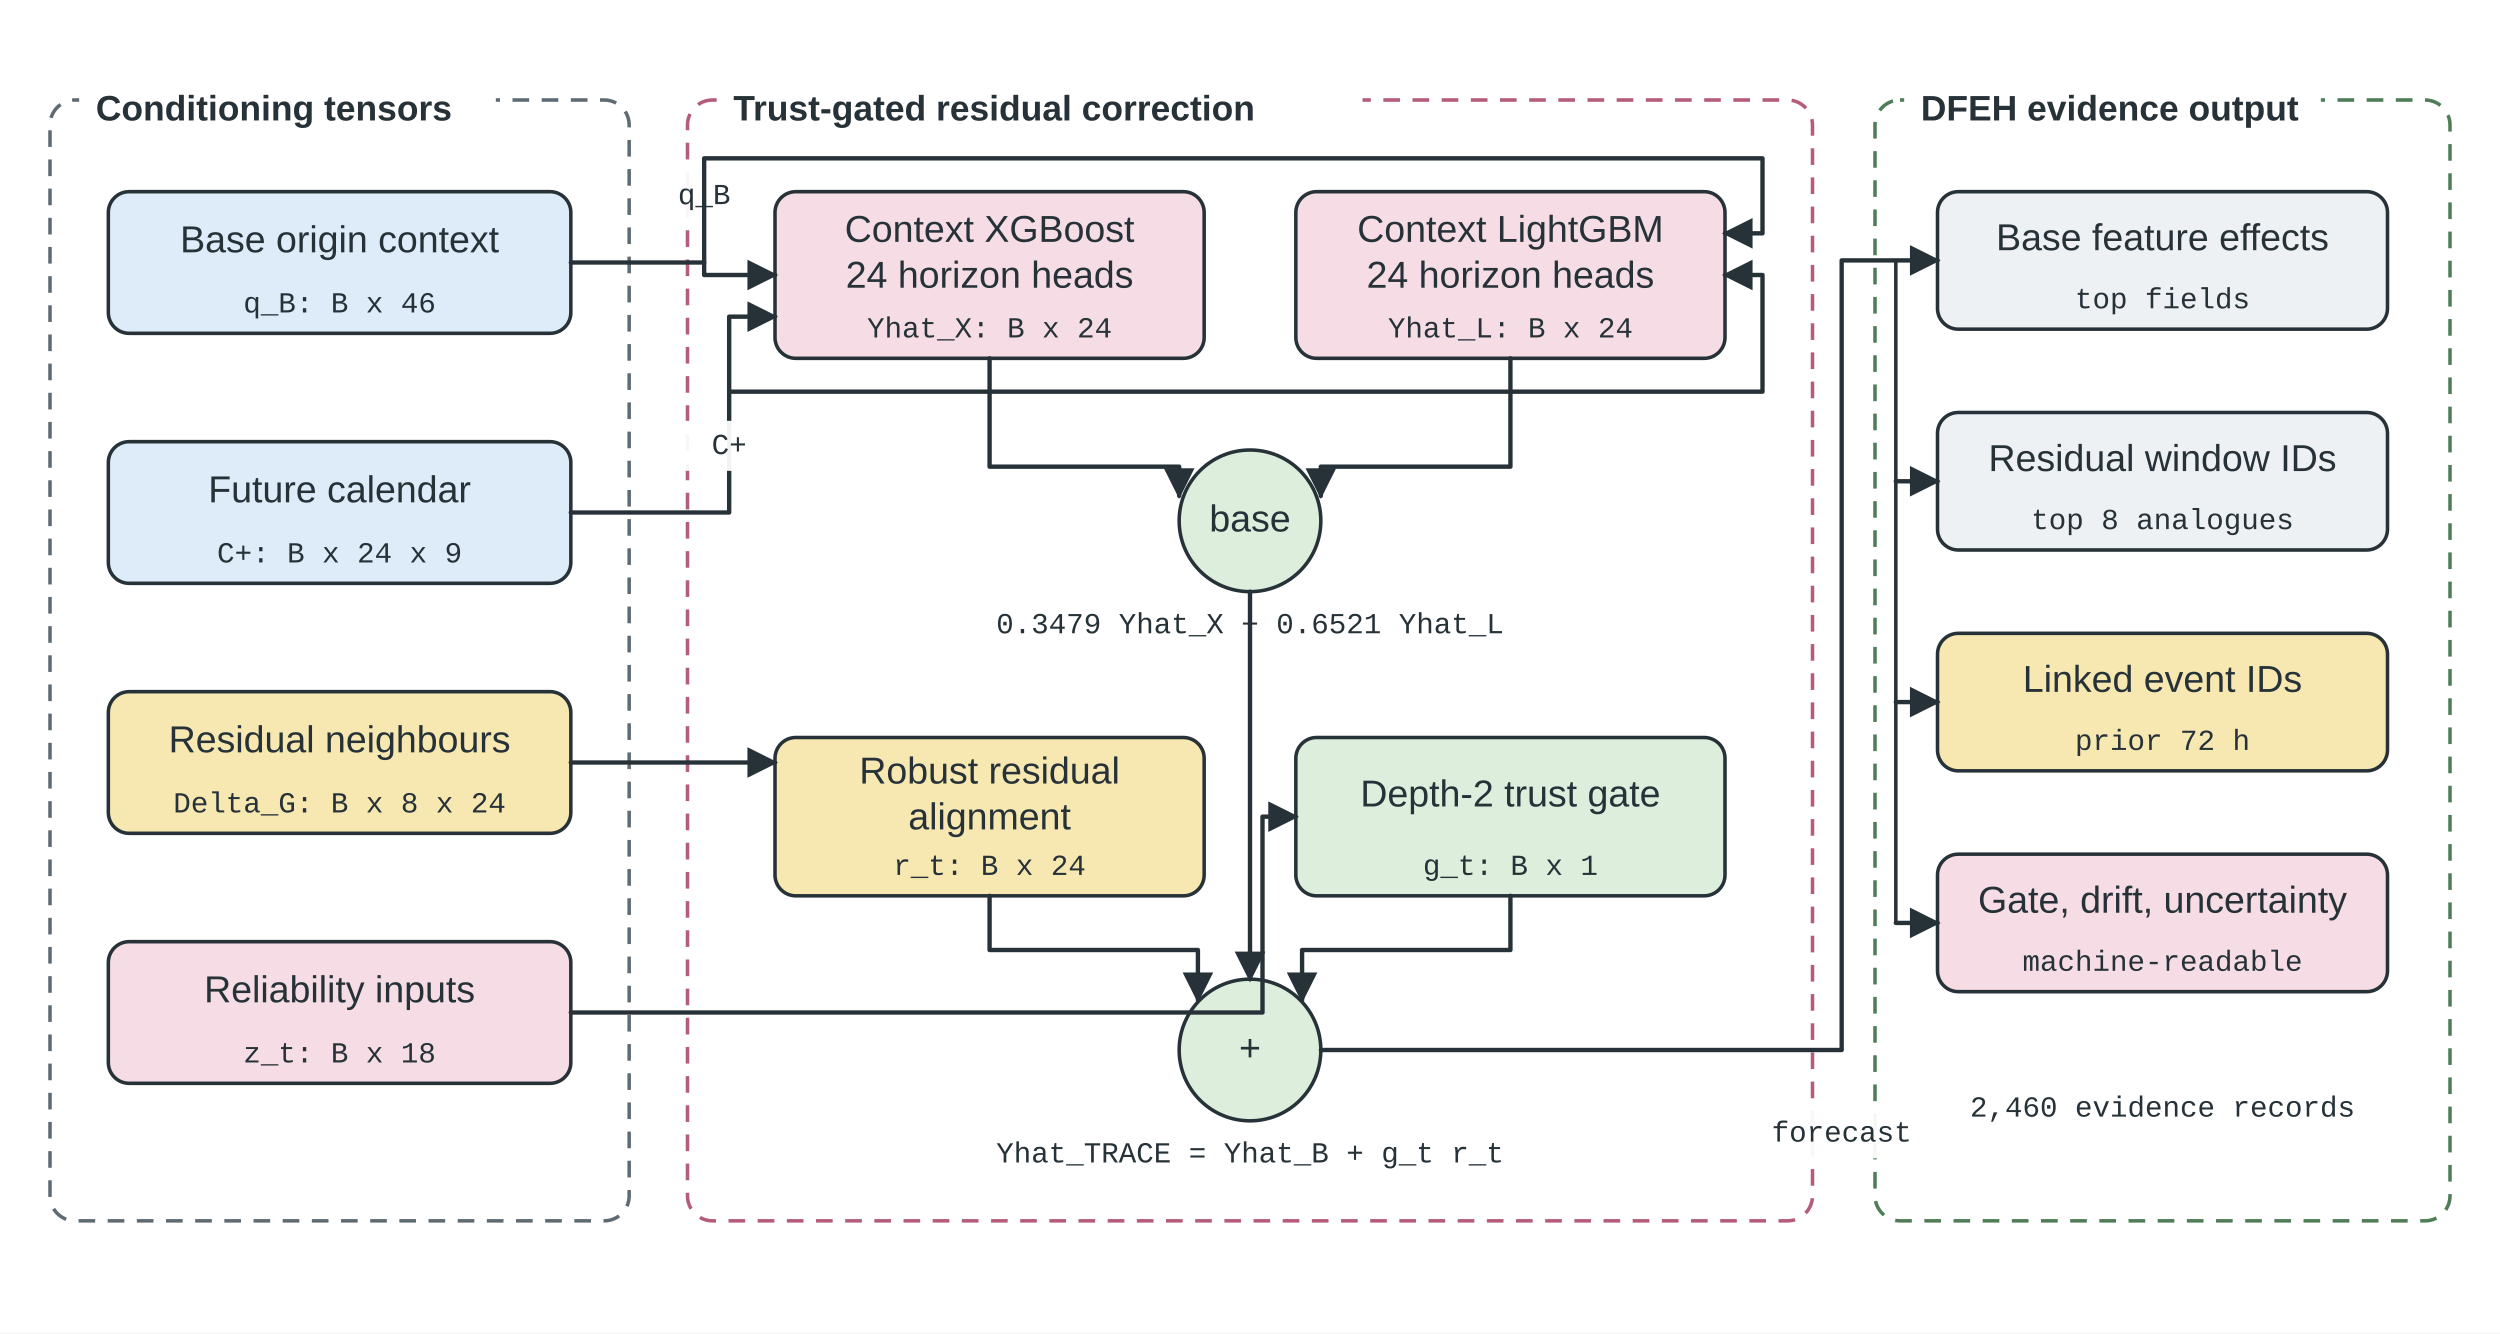
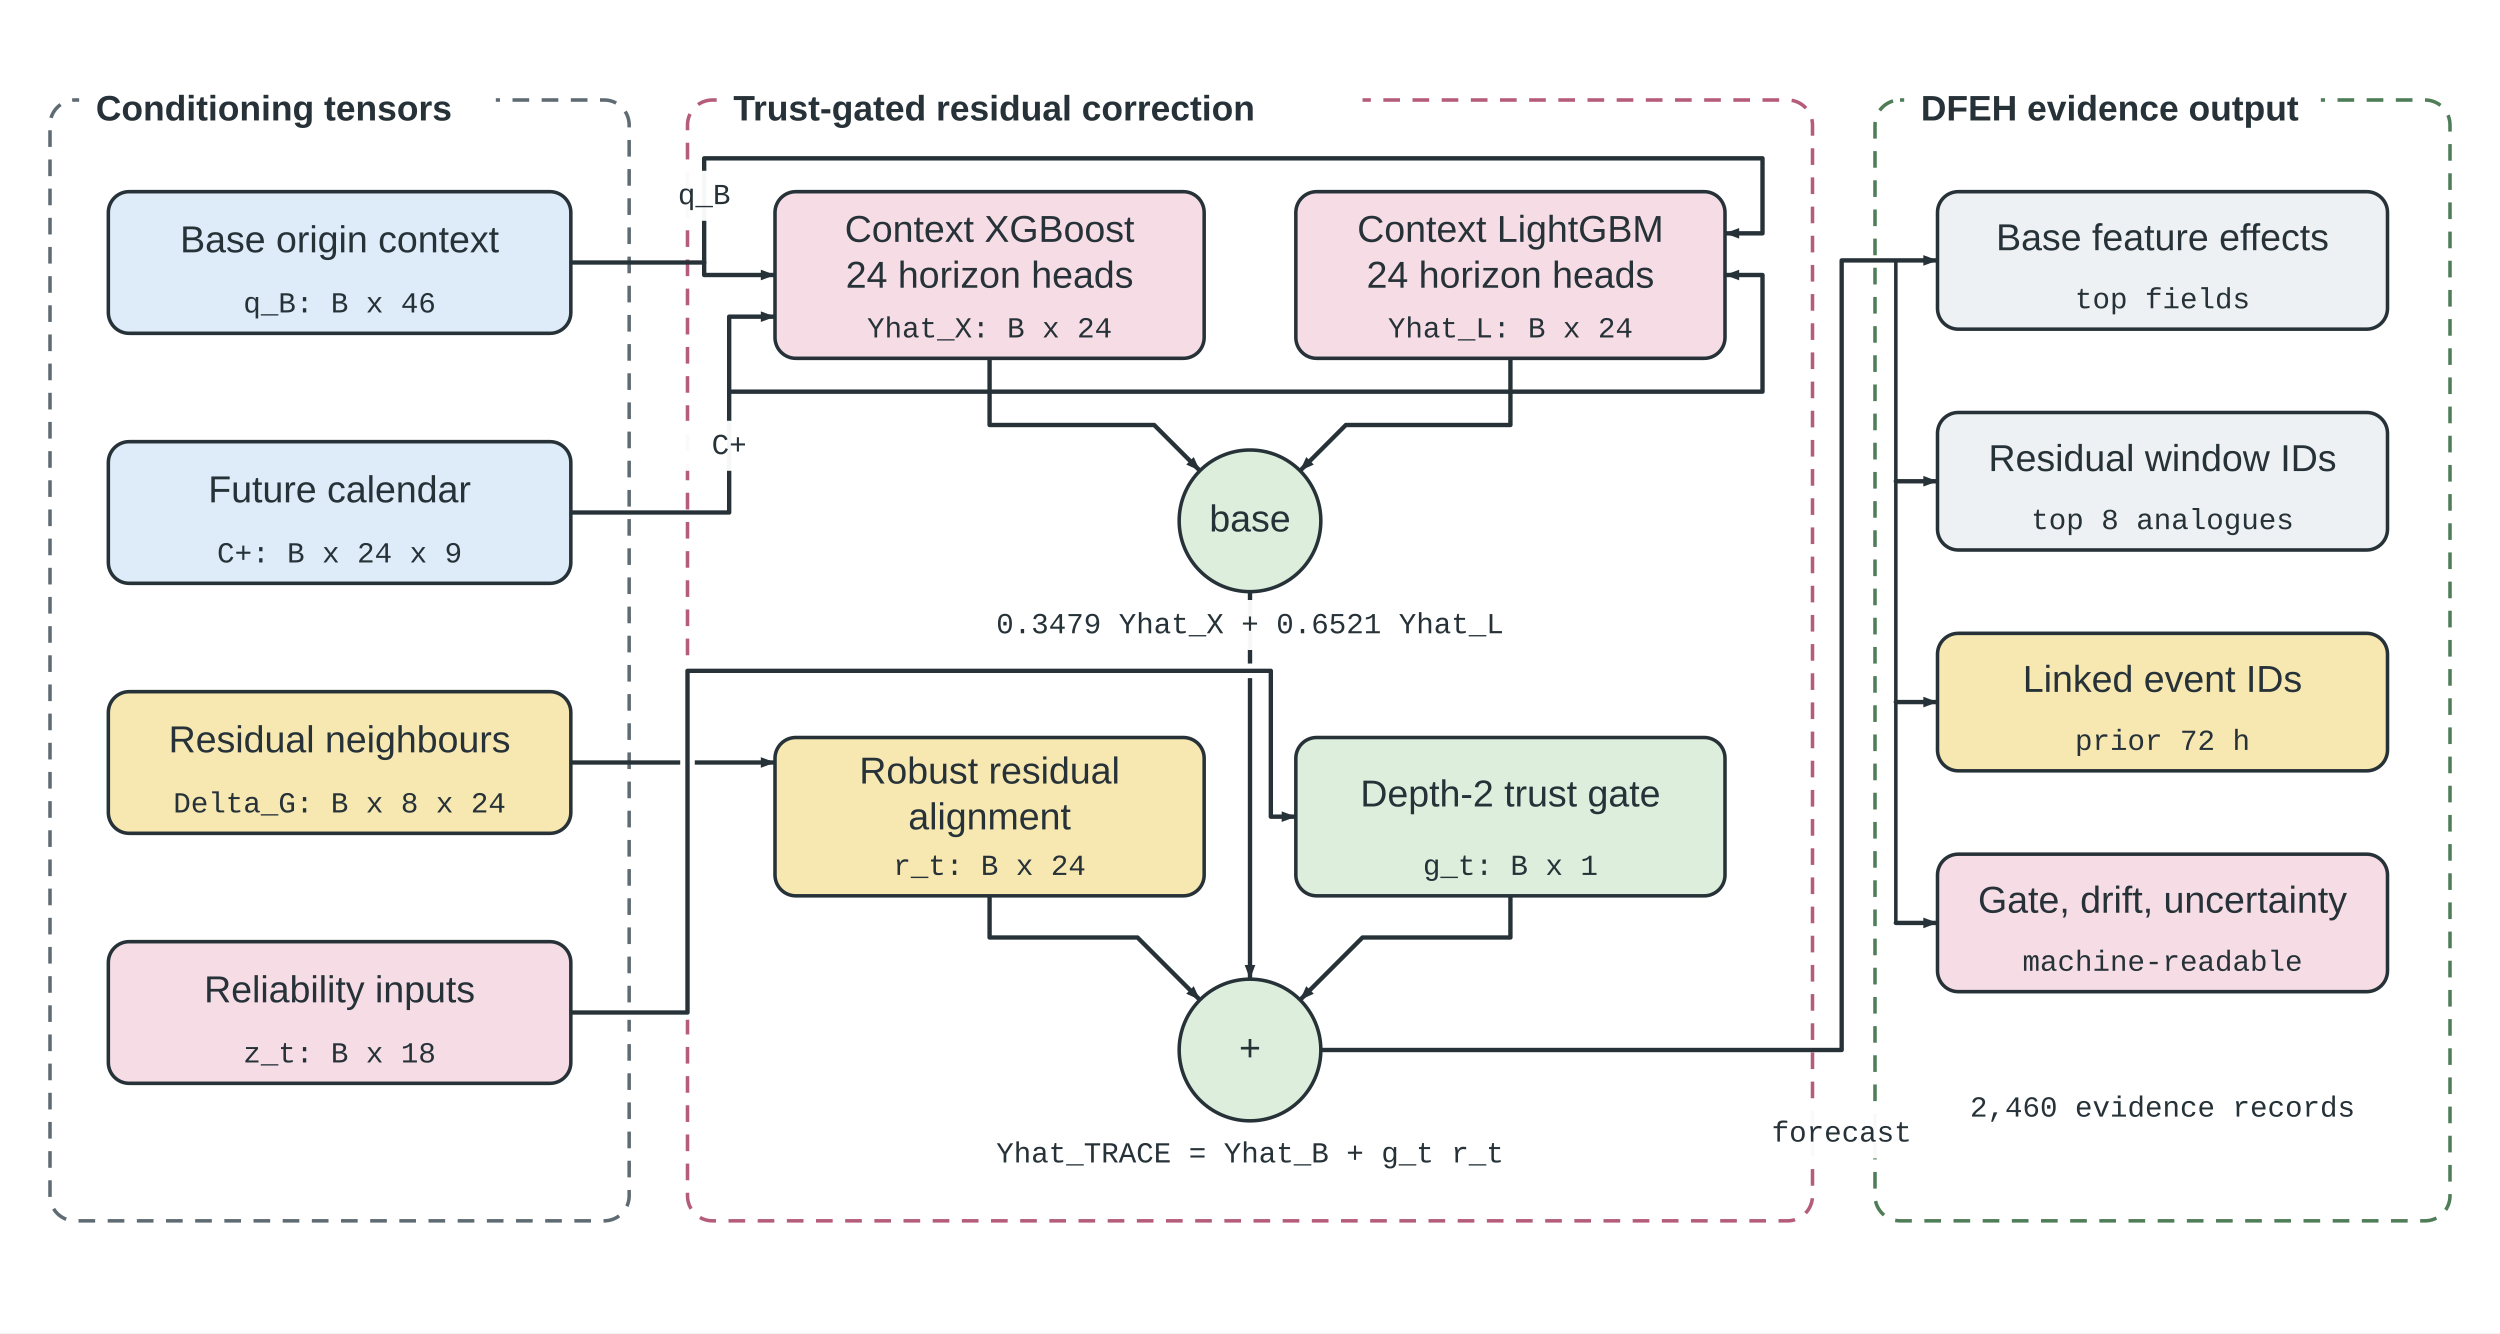
<svg xmlns="http://www.w3.org/2000/svg" width="1200" height="640" viewBox="0 0 1200 640" role="img" aria-label="TRACE residual correction and evidence head internals">
  <defs>
-     <marker id="arrow" viewBox="0 0 10 10" refX="9" refY="5" markerWidth="7" markerHeight="7" orient="auto-start-reverse">
-       <path d="M 0 0 L 10 5 L 0 10 z" fill="#263238" />
+     <marker id="arrow" viewBox="0 0 10 10" refX="9" refY="5" markerWidth="8.5" markerHeight="8.5" markerUnits="userSpaceOnUse" orient="auto">
+       <path d="M 1 2 L 9 5 L 1 8 Z" fill="#263238" />
    </marker>
    <style>
.label{font-family:Arial,Helvetica,sans-serif;font-size:18px;fill:#263238}
.small{font-family:Arial,Helvetica,sans-serif;font-size:15px;fill:#5F6B73}
.mono{font-family:Consolas,'Courier New',monospace;font-size:14px;fill:#263238}
.group{font-family:Arial,Helvetica,sans-serif;font-size:17px;font-weight:700;fill:#263238}
.title{font-family:Arial,Helvetica,sans-serif;font-size:21px;font-weight:700;fill:#263238}
</style>
  </defs>
  <rect x="0" y="0" width="1200" height="640" fill="#FFFFFF" />
  <rect x="24" y="48" width="278" height="538" rx="12" fill="none" stroke="#5F6B73" stroke-width="1.7" stroke-dasharray="8 6" />
  <rect x="38" y="36" width="200" height="24" fill="#FFFFFF" />
-   <text x="46" y="53" class="group" text-anchor="start" dominant-baseline="middle">Conditioning tensors</text>
-   <rect x="52" y="92" width="222" height="68" rx="10" fill="#DDECF8" stroke="#263238" stroke-width="1.7" />
-   <text x="163.0" y="116.0" class="label" text-anchor="middle" dominant-baseline="middle">Base origin context</text>
-   <text x="163.0" y="146" class="mono" text-anchor="middle" dominant-baseline="middle">q_B: B x 46</text>
-   <rect x="52" y="212" width="222" height="68" rx="10" fill="#DDECF8" stroke="#263238" stroke-width="1.7" />
-   <text x="163.0" y="236.0" class="label" text-anchor="middle" dominant-baseline="middle">Future calendar</text>
-   <text x="163.0" y="266" class="mono" text-anchor="middle" dominant-baseline="middle">C+: B x 24 x 9</text>
-   <rect x="52" y="332" width="222" height="68" rx="10" fill="#F7E8B2" stroke="#263238" stroke-width="1.7" />
-   <text x="163.0" y="356.0" class="label" text-anchor="middle" dominant-baseline="middle">Residual neighbours</text>
-   <text x="163.0" y="386" class="mono" text-anchor="middle" dominant-baseline="middle">Delta_G: B x 8 x 24</text>
-   <rect x="52" y="452" width="222" height="68" rx="10" fill="#F6DDE5" stroke="#263238" stroke-width="1.7" />
-   <text x="163.0" y="476.0" class="label" text-anchor="middle" dominant-baseline="middle">Reliability inputs</text>
-   <text x="163.0" y="506" class="mono" text-anchor="middle" dominant-baseline="middle">z_t: B x 18</text>
  <rect x="330" y="48" width="540" height="538" rx="12" fill="none" stroke="#B55C7A" stroke-width="1.7" stroke-dasharray="8 6" />
  <rect x="344" y="36" width="310" height="24" fill="#FFFFFF" />
-   <text x="352" y="53" class="group" text-anchor="start" dominant-baseline="middle">Trust-gated residual correction</text>
-   <rect x="372" y="92" width="206" height="80" rx="10" fill="#F6DDE5" stroke="#263238" stroke-width="1.7" />
-   <text x="475.0" y="111.0" class="label" text-anchor="middle" dominant-baseline="middle">Context XGBoost</text>
-   <text x="475.0" y="133.0" class="label" text-anchor="middle" dominant-baseline="middle">24 horizon heads</text>
-   <text x="475.0" y="158" class="mono" text-anchor="middle" dominant-baseline="middle">Yhat_X: B x 24</text>
-   <rect x="622" y="92" width="206" height="80" rx="10" fill="#F6DDE5" stroke="#263238" stroke-width="1.7" />
-   <text x="725.0" y="111.0" class="label" text-anchor="middle" dominant-baseline="middle">Context LightGBM</text>
-   <text x="725.0" y="133.0" class="label" text-anchor="middle" dominant-baseline="middle">24 horizon heads</text>
-   <text x="725.0" y="158" class="mono" text-anchor="middle" dominant-baseline="middle">Yhat_L: B x 24</text>
-   <circle cx="600" cy="250" r="34" fill="#DDEEDC" stroke="#263238" stroke-width="1.7" />
-   <text x="600" y="250" class="label" text-anchor="middle" dominant-baseline="middle">base</text>
-   <text x="600" y="300" class="mono" text-anchor="middle" dominant-baseline="middle">0.3479 Yhat_X + 0.6521 Yhat_L</text>
-   <rect x="372" y="354" width="206" height="76" rx="10" fill="#F7E8B2" stroke="#263238" stroke-width="1.7" />
-   <text x="475.0" y="371.0" class="label" text-anchor="middle" dominant-baseline="middle">Robust residual</text>
-   <text x="475.0" y="393.0" class="label" text-anchor="middle" dominant-baseline="middle">alignment</text>
-   <text x="475.0" y="416" class="mono" text-anchor="middle" dominant-baseline="middle">r_t: B x 24</text>
-   <rect x="622" y="354" width="206" height="76" rx="10" fill="#DDEEDC" stroke="#263238" stroke-width="1.7" />
-   <text x="725.0" y="382.0" class="label" text-anchor="middle" dominant-baseline="middle">Depth-2 trust gate</text>
-   <text x="725.0" y="416" class="mono" text-anchor="middle" dominant-baseline="middle">g_t: B x 1</text>
-   <circle cx="600" cy="504" r="34" fill="#DDEEDC" stroke="#263238" stroke-width="1.7" />
-   <text x="600" y="504" class="label" text-anchor="middle" dominant-baseline="middle">+</text>
-   <text x="600" y="554" class="mono" text-anchor="middle" dominant-baseline="middle">Yhat_TRACE = Yhat_B + g_t r_t</text>
+   <rect x="900" y="48" width="276" height="538" rx="12" fill="none" stroke="#4E7D57" stroke-width="1.7" stroke-dasharray="8 6" />
+   <rect x="914" y="36" width="200" height="24" fill="#FFFFFF" />
  <polyline points="274,126 338,126 338,132 372,132" fill="none" stroke="#263238" stroke-width="2.1" stroke-linejoin="round" stroke-linecap="round" marker-end="url(#arrow)" />
-   <rect x="314.0" y="82" width="48" height="24" fill="#FFFFFF" opacity="0.94" />
-   <text x="338" y="94" class="mono" text-anchor="middle" dominant-baseline="middle">q_B</text>
  <polyline points="274,246 350,246 350,188 846,188 846,132 828,132" fill="none" stroke="#263238" stroke-width="2.1" stroke-linejoin="round" stroke-linecap="round" marker-end="url(#arrow)" />
-   <rect x="326.0" y="202" width="48" height="24" fill="#FFFFFF" opacity="0.94" />
-   <text x="350" y="214" class="mono" text-anchor="middle" dominant-baseline="middle">C+</text>
  <polyline points="350,188 350,152 372,152" fill="none" stroke="#263238" stroke-width="2.1" stroke-linejoin="round" stroke-linecap="round" marker-end="url(#arrow)" />
  <polyline points="338,126 338,76 846,76 846,112 828,112" fill="none" stroke="#263238" stroke-width="2.1" stroke-linejoin="round" stroke-linecap="round" marker-end="url(#arrow)" />
-   <polyline points="475,172 475,224 566,224 566,238" fill="none" stroke="#263238" stroke-width="2.1" stroke-linejoin="round" stroke-linecap="round" marker-end="url(#arrow)" />
-   <polyline points="725,172 725,224 634,224 634,238" fill="none" stroke="#263238" stroke-width="2.1" stroke-linejoin="round" stroke-linecap="round" marker-end="url(#arrow)" />
+   <polyline points="475,172 475,204 554,204 576,226" fill="none" stroke="#263238" stroke-width="2.1" stroke-linejoin="round" stroke-linecap="round" marker-end="url(#arrow)" />
+   <polyline points="725,172 725,204 646,204 624,226" fill="none" stroke="#263238" stroke-width="2.1" stroke-linejoin="round" stroke-linecap="round" marker-end="url(#arrow)" />
  <polyline points="274,366 372,366" fill="none" stroke="#263238" stroke-width="2.1" stroke-linejoin="round" stroke-linecap="round" marker-end="url(#arrow)" />
-   <polyline points="274,486 606,486 606,392 622,392" fill="none" stroke="#263238" stroke-width="2.1" stroke-linejoin="round" stroke-linecap="round" marker-end="url(#arrow)" />
  <polyline points="600,284 600,470" fill="none" stroke="#263238" stroke-width="2.1" stroke-linejoin="round" stroke-linecap="round" marker-end="url(#arrow)" />
-   <polyline points="475,430 475,456 575,456 575,480" fill="none" stroke="#263238" stroke-width="2.1" stroke-linejoin="round" stroke-linecap="round" marker-end="url(#arrow)" />
-   <polyline points="725,430 725,456 625,456 625,480" fill="none" stroke="#263238" stroke-width="2.1" stroke-linejoin="round" stroke-linecap="round" marker-end="url(#arrow)" />
-   <rect x="900" y="48" width="276" height="538" rx="12" fill="none" stroke="#4E7D57" stroke-width="1.7" stroke-dasharray="8 6" />
-   <rect x="914" y="36" width="200" height="24" fill="#FFFFFF" />
-   <text x="922" y="53" class="group" text-anchor="start" dominant-baseline="middle">DFEH evidence output</text>
-   <rect x="930" y="92" width="216" height="66" rx="10" fill="#EEF1F3" stroke="#263238" stroke-width="1.7" />
-   <text x="1038.0" y="115.0" class="label" text-anchor="middle" dominant-baseline="middle">Base feature effects</text>
-   <text x="1038.0" y="144" class="mono" text-anchor="middle" dominant-baseline="middle">top fields</text>
-   <rect x="930" y="198" width="216" height="66" rx="10" fill="#EEF1F3" stroke="#263238" stroke-width="1.7" />
-   <text x="1038.0" y="221.0" class="label" text-anchor="middle" dominant-baseline="middle">Residual window IDs</text>
-   <text x="1038.0" y="250" class="mono" text-anchor="middle" dominant-baseline="middle">top 8 analogues</text>
-   <rect x="930" y="304" width="216" height="66" rx="10" fill="#F7E8B2" stroke="#263238" stroke-width="1.7" />
-   <text x="1038.0" y="327.0" class="label" text-anchor="middle" dominant-baseline="middle">Linked event IDs</text>
-   <text x="1038.0" y="356" class="mono" text-anchor="middle" dominant-baseline="middle">prior 72 h</text>
-   <rect x="930" y="410" width="216" height="66" rx="10" fill="#F6DDE5" stroke="#263238" stroke-width="1.7" />
-   <text x="1038.0" y="433.0" class="label" text-anchor="middle" dominant-baseline="middle">Gate, drift, uncertainty</text>
-   <text x="1038.0" y="462" class="mono" text-anchor="middle" dominant-baseline="middle">machine-readable</text>
+   <polyline points="274,486 330,486 330,322 610,322 610,392 622,392" fill="none" stroke="#FFFFFF" stroke-width="7" stroke-linejoin="round" stroke-linecap="round" />
+   <polyline points="274,486 330,486 330,322 610,322 610,392 622,392" fill="none" stroke="#263238" stroke-width="2.1" stroke-linejoin="round" stroke-linecap="round" marker-end="url(#arrow)" />
+   <polyline points="475,430 475,450 546,450 576,480" fill="none" stroke="#263238" stroke-width="2.1" stroke-linejoin="round" stroke-linecap="round" marker-end="url(#arrow)" />
+   <polyline points="725,430 725,450 654,450 624,480" fill="none" stroke="#263238" stroke-width="2.1" stroke-linejoin="round" stroke-linecap="round" marker-end="url(#arrow)" />
  <polyline points="634,504 884,504 884,125 930,125" fill="none" stroke="#263238" stroke-width="2.1" stroke-linejoin="round" stroke-linecap="round" marker-end="url(#arrow)" />
-   <rect x="850.0" y="532" width="68.0" height="24" fill="#FFFFFF" opacity="0.94" />
-   <text x="884" y="544" class="mono" text-anchor="middle" dominant-baseline="middle">forecast</text>
  <line x1="910" y1="125" x2="910" y2="443" stroke="#263238" stroke-width="1.7" />
  <polyline points="910,231 930,231" fill="none" stroke="#263238" stroke-width="2.1" stroke-linejoin="round" stroke-linecap="round" marker-end="url(#arrow)" />
  <polyline points="910,337 930,337" fill="none" stroke="#263238" stroke-width="2.1" stroke-linejoin="round" stroke-linecap="round" marker-end="url(#arrow)" />
  <polyline points="910,443 930,443" fill="none" stroke="#263238" stroke-width="2.1" stroke-linejoin="round" stroke-linecap="round" marker-end="url(#arrow)" />
+   <rect x="52" y="92" width="222" height="68" rx="10" fill="#DDECF8" stroke="#263238" stroke-width="1.7" />
+   <rect x="52" y="212" width="222" height="68" rx="10" fill="#DDECF8" stroke="#263238" stroke-width="1.7" />
+   <rect x="52" y="332" width="222" height="68" rx="10" fill="#F7E8B2" stroke="#263238" stroke-width="1.7" />
+   <rect x="52" y="452" width="222" height="68" rx="10" fill="#F6DDE5" stroke="#263238" stroke-width="1.7" />
+   <rect x="372" y="92" width="206" height="80" rx="10" fill="#F6DDE5" stroke="#263238" stroke-width="1.7" />
+   <rect x="622" y="92" width="206" height="80" rx="10" fill="#F6DDE5" stroke="#263238" stroke-width="1.7" />
+   <circle cx="600" cy="250" r="34" fill="#DDEEDC" stroke="#263238" stroke-width="1.7" />
+   <rect x="372" y="354" width="206" height="76" rx="10" fill="#F7E8B2" stroke="#263238" stroke-width="1.7" />
+   <rect x="622" y="354" width="206" height="76" rx="10" fill="#DDEEDC" stroke="#263238" stroke-width="1.7" />
+   <circle cx="600" cy="504" r="34" fill="#DDEEDC" stroke="#263238" stroke-width="1.7" />
+   <rect x="930" y="92" width="216" height="66" rx="10" fill="#EEF1F3" stroke="#263238" stroke-width="1.7" />
+   <rect x="930" y="198" width="216" height="66" rx="10" fill="#EEF1F3" stroke="#263238" stroke-width="1.7" />
+   <rect x="930" y="304" width="216" height="66" rx="10" fill="#F7E8B2" stroke="#263238" stroke-width="1.7" />
+   <rect x="930" y="410" width="216" height="66" rx="10" fill="#F6DDE5" stroke="#263238" stroke-width="1.7" />
+   <rect x="468.75" y="288" width="262.5" height="24" rx="3" fill="#FFFFFF" opacity="0.96" />
+   <rect x="314.0" y="82" width="48" height="24" rx="3" fill="#FFFFFF" opacity="0.96" />
+   <rect x="326.0" y="202" width="48" height="24" rx="3" fill="#FFFFFF" opacity="0.96" />
+   <rect x="850.0" y="532" width="68.0" height="24" rx="3" fill="#FFFFFF" opacity="0.96" />
+   <text x="46" y="53" class="group" text-anchor="start" dominant-baseline="middle">Conditioning tensors</text>
+   <text x="163.0" y="116.0" class="label" text-anchor="middle" dominant-baseline="middle">Base origin context</text>
+   <text x="163.0" y="146" class="mono" text-anchor="middle" dominant-baseline="middle">q_B: B x 46</text>
+   <text x="163.0" y="236.0" class="label" text-anchor="middle" dominant-baseline="middle">Future calendar</text>
+   <text x="163.0" y="266" class="mono" text-anchor="middle" dominant-baseline="middle">C+: B x 24 x 9</text>
+   <text x="163.0" y="356.0" class="label" text-anchor="middle" dominant-baseline="middle">Residual neighbours</text>
+   <text x="163.0" y="386" class="mono" text-anchor="middle" dominant-baseline="middle">Delta_G: B x 8 x 24</text>
+   <text x="163.0" y="476.0" class="label" text-anchor="middle" dominant-baseline="middle">Reliability inputs</text>
+   <text x="163.0" y="506" class="mono" text-anchor="middle" dominant-baseline="middle">z_t: B x 18</text>
+   <text x="352" y="53" class="group" text-anchor="start" dominant-baseline="middle">Trust-gated residual correction</text>
+   <text x="475.0" y="111.0" class="label" text-anchor="middle" dominant-baseline="middle">Context XGBoost</text>
+   <text x="475.0" y="133.0" class="label" text-anchor="middle" dominant-baseline="middle">24 horizon heads</text>
+   <text x="475.0" y="158" class="mono" text-anchor="middle" dominant-baseline="middle">Yhat_X: B x 24</text>
+   <text x="725.0" y="111.0" class="label" text-anchor="middle" dominant-baseline="middle">Context LightGBM</text>
+   <text x="725.0" y="133.0" class="label" text-anchor="middle" dominant-baseline="middle">24 horizon heads</text>
+   <text x="725.0" y="158" class="mono" text-anchor="middle" dominant-baseline="middle">Yhat_L: B x 24</text>
+   <text x="600" y="250" class="label" text-anchor="middle" dominant-baseline="middle">base</text>
+   <text x="600" y="300" class="mono" text-anchor="middle" dominant-baseline="middle">0.3479 Yhat_X + 0.6521 Yhat_L</text>
+   <text x="475.0" y="371.0" class="label" text-anchor="middle" dominant-baseline="middle">Robust residual</text>
+   <text x="475.0" y="393.0" class="label" text-anchor="middle" dominant-baseline="middle">alignment</text>
+   <text x="475.0" y="416" class="mono" text-anchor="middle" dominant-baseline="middle">r_t: B x 24</text>
+   <text x="725.0" y="382.0" class="label" text-anchor="middle" dominant-baseline="middle">Depth-2 trust gate</text>
+   <text x="725.0" y="416" class="mono" text-anchor="middle" dominant-baseline="middle">g_t: B x 1</text>
+   <text x="600" y="504" class="label" text-anchor="middle" dominant-baseline="middle">+</text>
+   <text x="600" y="554" class="mono" text-anchor="middle" dominant-baseline="middle">Yhat_TRACE = Yhat_B + g_t r_t</text>
+   <text x="338" y="94" class="mono" text-anchor="middle" dominant-baseline="middle">q_B</text>
+   <text x="350" y="214" class="mono" text-anchor="middle" dominant-baseline="middle">C+</text>
+   <text x="922" y="53" class="group" text-anchor="start" dominant-baseline="middle">DFEH evidence output</text>
+   <text x="1038.0" y="115.0" class="label" text-anchor="middle" dominant-baseline="middle">Base feature effects</text>
+   <text x="1038.0" y="144" class="mono" text-anchor="middle" dominant-baseline="middle">top fields</text>
+   <text x="1038.0" y="221.0" class="label" text-anchor="middle" dominant-baseline="middle">Residual window IDs</text>
+   <text x="1038.0" y="250" class="mono" text-anchor="middle" dominant-baseline="middle">top 8 analogues</text>
+   <text x="1038.0" y="327.0" class="label" text-anchor="middle" dominant-baseline="middle">Linked event IDs</text>
+   <text x="1038.0" y="356" class="mono" text-anchor="middle" dominant-baseline="middle">prior 72 h</text>
+   <text x="1038.0" y="433.0" class="label" text-anchor="middle" dominant-baseline="middle">Gate, drift, uncertainty</text>
+   <text x="1038.0" y="462" class="mono" text-anchor="middle" dominant-baseline="middle">machine-readable</text>
+   <text x="884" y="544" class="mono" text-anchor="middle" dominant-baseline="middle">forecast</text>
  <text x="1038" y="532" class="mono" text-anchor="middle" dominant-baseline="middle">2,460 evidence records</text>
</svg>
